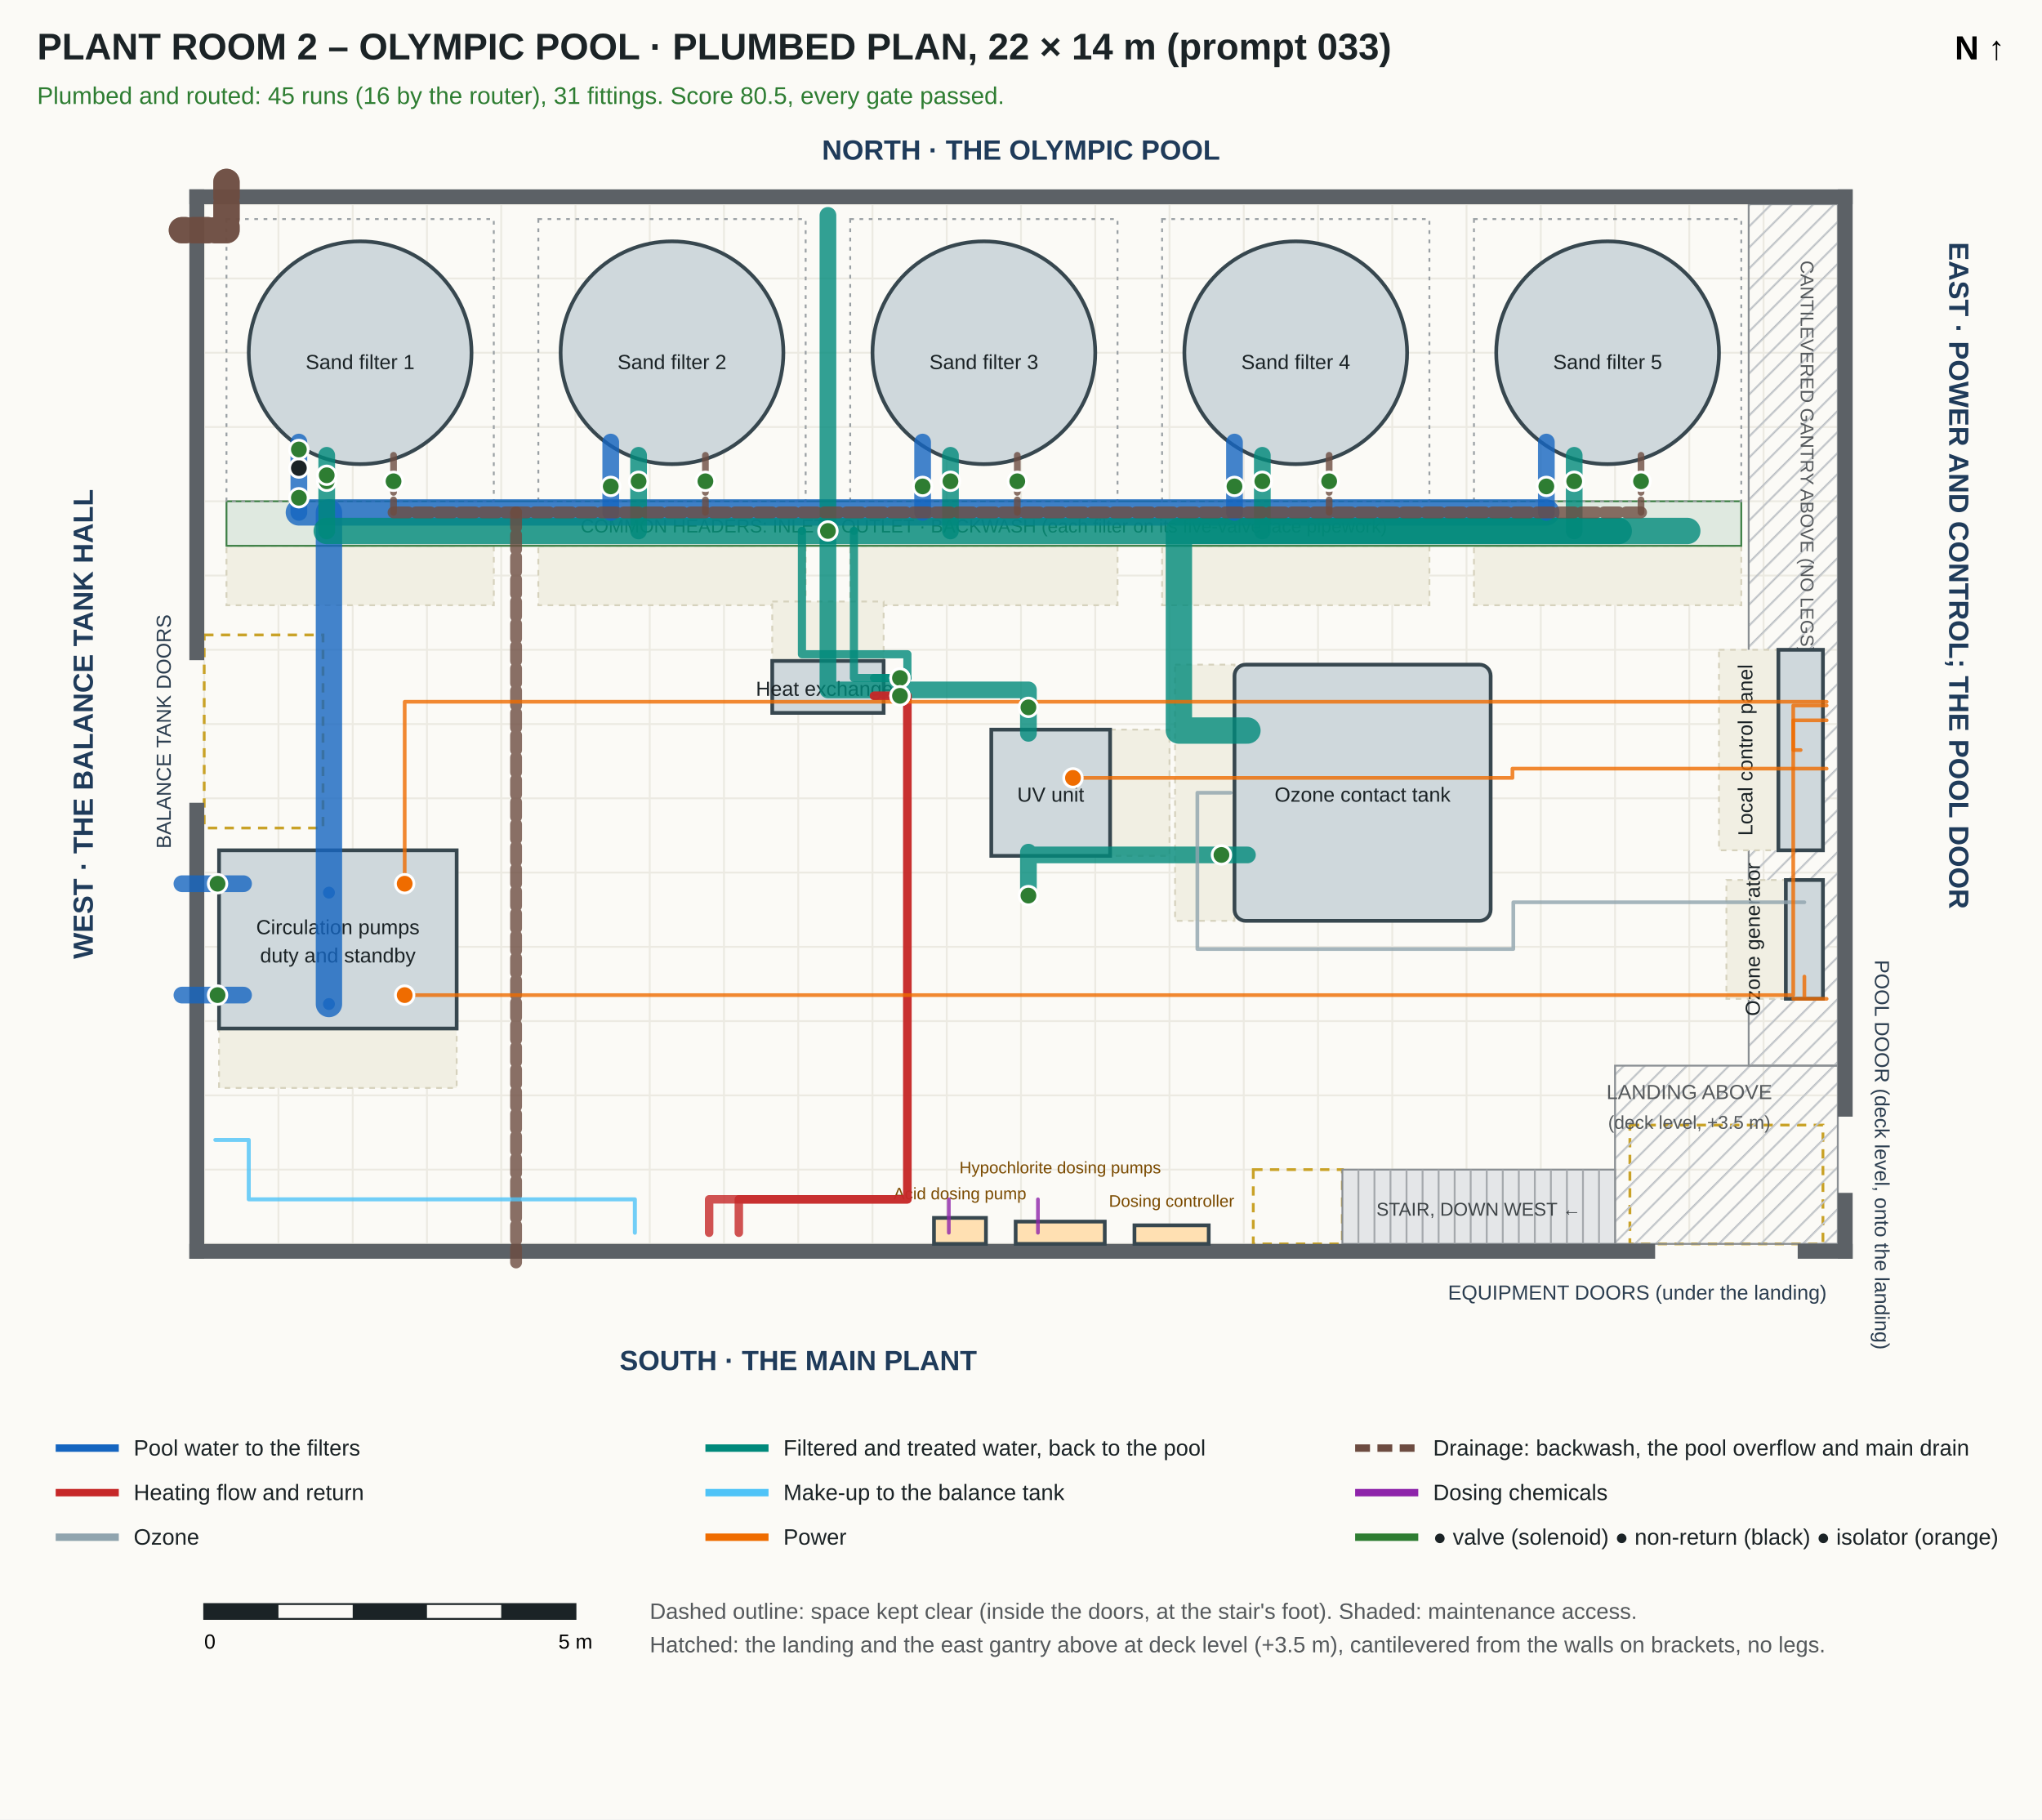
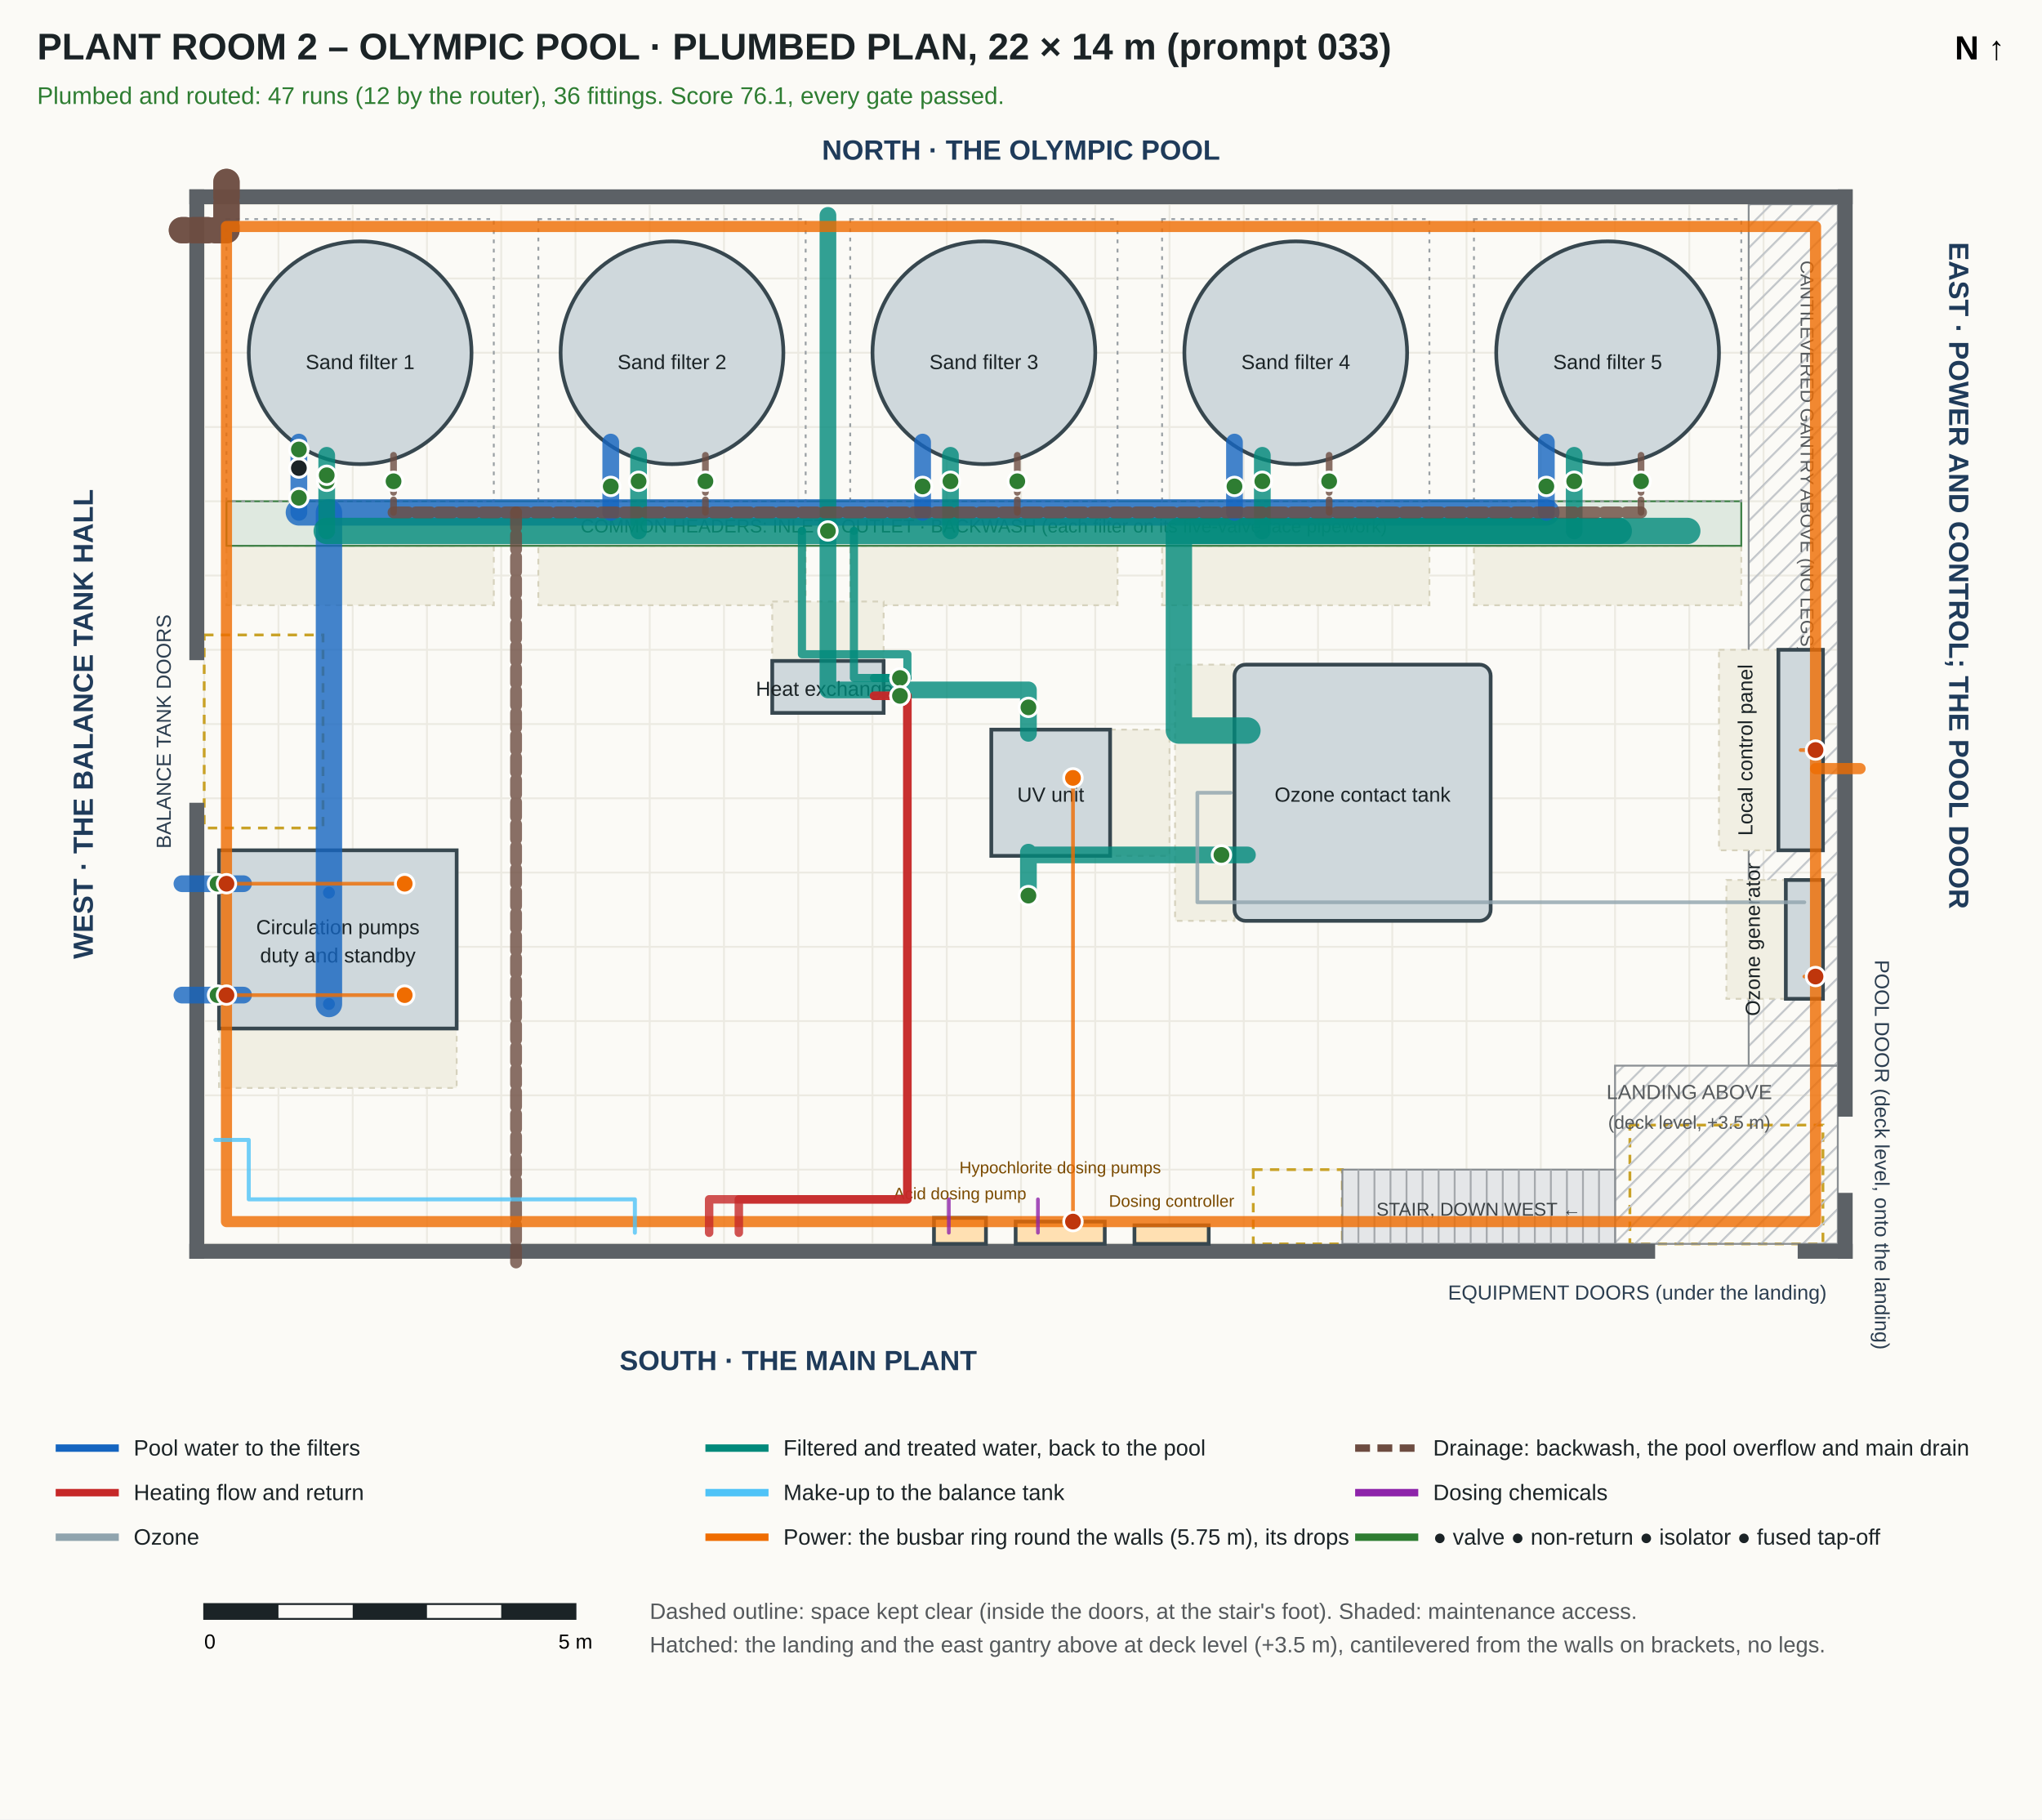
<svg xmlns="http://www.w3.org/2000/svg" viewBox="0 0 1100 980" width="1100" height="980" font-family="Arial, Helvetica, sans-serif">
  <defs>
    <pattern id="hatch" width="8" height="8" patternUnits="userSpaceOnUse" patternTransform="rotate(45)">
      <line x1="0" y1="0" x2="0" y2="8" stroke="#b8bcc0" stroke-width="2" />
    </pattern>
    <marker id="arrow" viewBox="0 0 10 10" refX="8" refY="5" markerWidth="6" markerHeight="6" orient="auto-start-reverse">
      <path d="M0,0 L10,5 L0,10 z" fill="context-stroke" />
    </marker>
  </defs>
  <rect width="100%" height="100%" fill="#fbfaf6" />
  <text x="20" y="32" font-size="20" font-weight="bold" fill="#1b2326">PLANT ROOM 2 – OLYMPIC POOL · PLUMBED PLAN, 22 × 14 m (prompt 033)</text>
  <text x="1080" y="32" font-size="18" text-anchor="end" font-weight="bold">N ↑</text>
  <line x1="110" y1="110" x2="110" y2="670" stroke="#eceae2" />
  <line x1="150" y1="110" x2="150" y2="670" stroke="#eceae2" />
  <line x1="190" y1="110" x2="190" y2="670" stroke="#eceae2" />
  <line x1="230" y1="110" x2="230" y2="670" stroke="#eceae2" />
  <line x1="270" y1="110" x2="270" y2="670" stroke="#eceae2" />
  <line x1="310" y1="110" x2="310" y2="670" stroke="#eceae2" />
  <line x1="350" y1="110" x2="350" y2="670" stroke="#eceae2" />
  <line x1="390" y1="110" x2="390" y2="670" stroke="#eceae2" />
  <line x1="430" y1="110" x2="430" y2="670" stroke="#eceae2" />
  <line x1="470" y1="110" x2="470" y2="670" stroke="#eceae2" />
  <line x1="510" y1="110" x2="510" y2="670" stroke="#eceae2" />
  <line x1="550" y1="110" x2="550" y2="670" stroke="#eceae2" />
  <line x1="590" y1="110" x2="590" y2="670" stroke="#eceae2" />
  <line x1="630" y1="110" x2="630" y2="670" stroke="#eceae2" />
  <line x1="670" y1="110" x2="670" y2="670" stroke="#eceae2" />
  <line x1="710" y1="110" x2="710" y2="670" stroke="#eceae2" />
  <line x1="750" y1="110" x2="750" y2="670" stroke="#eceae2" />
  <line x1="790" y1="110" x2="790" y2="670" stroke="#eceae2" />
  <line x1="830" y1="110" x2="830" y2="670" stroke="#eceae2" />
  <line x1="870" y1="110" x2="870" y2="670" stroke="#eceae2" />
  <line x1="910" y1="110" x2="910" y2="670" stroke="#eceae2" />
  <line x1="950" y1="110" x2="950" y2="670" stroke="#eceae2" />
  <line x1="990" y1="110" x2="990" y2="670" stroke="#eceae2" />
  <line x1="110" y1="110" x2="990" y2="110" stroke="#eceae2" />
  <line x1="110" y1="150" x2="990" y2="150" stroke="#eceae2" />
  <line x1="110" y1="190" x2="990" y2="190" stroke="#eceae2" />
  <line x1="110" y1="230" x2="990" y2="230" stroke="#eceae2" />
  <line x1="110" y1="270" x2="990" y2="270" stroke="#eceae2" />
  <line x1="110" y1="310" x2="990" y2="310" stroke="#eceae2" />
  <line x1="110" y1="350" x2="990" y2="350" stroke="#eceae2" />
  <line x1="110" y1="390" x2="990" y2="390" stroke="#eceae2" />
  <line x1="110" y1="430" x2="990" y2="430" stroke="#eceae2" />
  <line x1="110" y1="470" x2="990" y2="470" stroke="#eceae2" />
  <line x1="110" y1="510" x2="990" y2="510" stroke="#eceae2" />
  <line x1="110" y1="550" x2="990" y2="550" stroke="#eceae2" />
  <line x1="110" y1="590" x2="990" y2="590" stroke="#eceae2" />
  <line x1="110" y1="630" x2="990" y2="630" stroke="#eceae2" />
  <line x1="110" y1="670" x2="990" y2="670" stroke="#eceae2" />
  <rect x="110" y="342" width="64" height="104" fill="none" stroke="#c9a227" stroke-width="1.5" stroke-dasharray="5 4" />
  <rect x="878" y="606" width="104" height="64" fill="none" stroke="#c9a227" stroke-width="1.5" stroke-dasharray="5 4" />
  <rect x="675.12" y="630" width="48" height="40" fill="none" stroke="#c9a227" stroke-width="1.5" stroke-dasharray="5 4" />
  <rect x="870" y="574" width="120" height="96" fill="url(#hatch)" stroke="#8a8f93" />
  <rect x="942" y="110" width="48" height="464" fill="url(#hatch)" stroke="#8a8f93" />
  <text x="970" y="246" font-size="10" text-anchor="middle" fill="#55595c" transform="rotate(90 970 246)">CANTILEVERED GANTRY ABOVE (NO LEGS)</text>
  <text x="910" y="592" font-size="11" text-anchor="middle" fill="#55595c">LANDING ABOVE</text>
  <text x="910" y="608" font-size="10" text-anchor="middle" fill="#55595c">(deck level, +3.5 m)</text>
  <rect x="723.12" y="630" width="146.88" height="40" fill="#e4e6e8" stroke="#8a8f93" />
  <line x1="731.76" y1="630" x2="731.76" y2="670" stroke="#a5a9ad" />
  <line x1="740.4" y1="630" x2="740.4" y2="670" stroke="#a5a9ad" />
  <line x1="749.04" y1="630" x2="749.04" y2="670" stroke="#a5a9ad" />
  <line x1="757.68" y1="630" x2="757.68" y2="670" stroke="#a5a9ad" />
  <line x1="766.32" y1="630" x2="766.32" y2="670" stroke="#a5a9ad" />
  <line x1="774.96" y1="630" x2="774.96" y2="670" stroke="#a5a9ad" />
  <line x1="783.6" y1="630" x2="783.6" y2="670" stroke="#a5a9ad" />
  <line x1="792.24" y1="630" x2="792.24" y2="670" stroke="#a5a9ad" />
  <line x1="800.88" y1="630" x2="800.88" y2="670" stroke="#a5a9ad" />
  <line x1="809.52" y1="630" x2="809.52" y2="670" stroke="#a5a9ad" />
  <line x1="818.16" y1="630" x2="818.16" y2="670" stroke="#a5a9ad" />
  <line x1="826.8" y1="630" x2="826.8" y2="670" stroke="#a5a9ad" />
  <line x1="835.44" y1="630" x2="835.44" y2="670" stroke="#a5a9ad" />
  <line x1="844.08" y1="630" x2="844.08" y2="670" stroke="#a5a9ad" />
  <line x1="852.72" y1="630" x2="852.72" y2="670" stroke="#a5a9ad" />
  <line x1="861.36" y1="630" x2="861.36" y2="670" stroke="#a5a9ad" />
  <text x="796.56" y="654.8" font-size="10" text-anchor="middle" fill="#3e4447">STAIR, DOWN WEST ←</text>
  <rect x="102" y="102" width="896" height="8" fill="#5c6166" />
  <rect x="102" y="670" width="789.6" height="8" fill="#5c6166" />
  <rect x="968.4" y="670" width="29.6" height="8" fill="#5c6166" />
  <rect x="990" y="102" width="8" height="499.48" fill="#5c6166" />
  <rect x="990" y="642.52" width="8" height="35.48" fill="#5c6166" />
  <rect x="102" y="102" width="8" height="253.6" fill="#5c6166" />
  <rect x="102" y="432.4" width="8" height="245.6" fill="#5c6166" />
  <text x="1010" y="622" font-size="11" text-anchor="middle" fill="#2c3e50" transform="rotate(90 1010 622)">POOL DOOR (deck level, onto the landing)</text>
  <text x="882" y="700" font-size="11" text-anchor="middle" fill="#2c3e50">EQUIPMENT DOORS (under the landing)</text>
  <text x="92" y="394" font-size="11" text-anchor="middle" fill="#2c3e50" transform="rotate(-90 92 394)">BALANCE TANK DOORS</text>
  <text x="550" y="86" font-size="15" font-weight="bold" text-anchor="middle" fill="#1f3b5a">NORTH · THE OLYMPIC POOL</text>
  <text x="430" y="738" font-size="15" font-weight="bold" text-anchor="middle" fill="#1f3b5a">SOUTH · THE MAIN PLANT</text>
  <text x="50" y="390" font-size="15" font-weight="bold" text-anchor="middle" fill="#1f3b5a" transform="rotate(-90 50 390)">WEST · THE BALANCE TANK HALL</text>
  <text x="1050" y="310" font-size="15" font-weight="bold" text-anchor="middle" fill="#1f3b5a" transform="rotate(90 1050 310)">EAST · POWER AND CONTROL; THE POOL DOOR</text>
  <rect x="122" y="294" width="144" height="32" fill="#f1efe3" stroke="#d6d2bd" stroke-dasharray="3 3" />
  <rect x="290" y="294" width="144" height="32" fill="#f1efe3" stroke="#d6d2bd" stroke-dasharray="3 3" />
  <rect x="458" y="294" width="144" height="32" fill="#f1efe3" stroke="#d6d2bd" stroke-dasharray="3 3" />
  <rect x="626" y="294" width="144" height="32" fill="#f1efe3" stroke="#d6d2bd" stroke-dasharray="3 3" />
  <rect x="794" y="294" width="144" height="32" fill="#f1efe3" stroke="#d6d2bd" stroke-dasharray="3 3" />
  <rect x="118" y="554" width="128" height="32" fill="#f1efe3" stroke="#d6d2bd" stroke-dasharray="3 3" />
  <rect x="633" y="358" width="32" height="138" fill="#f1efe3" stroke="#d6d2bd" stroke-dasharray="3 3" />
  <rect x="598" y="393" width="32" height="68" fill="#f1efe3" stroke="#d6d2bd" stroke-dasharray="3 3" />
  <rect x="926" y="350" width="32" height="108" fill="#f1efe3" stroke="#d6d2bd" stroke-dasharray="3 3" />
  <rect x="930" y="474" width="32" height="64" fill="#f1efe3" stroke="#d6d2bd" stroke-dasharray="3 3" />
  <rect x="416" y="324" width="60" height="32" fill="#f1efe3" stroke="#d6d2bd" stroke-dasharray="3 3" />
  <rect x="122" y="270" width="816" height="24" fill="#dfe9e0" stroke="#3d7f45" />
  <text x="530" y="286.8" font-size="10" text-anchor="middle" fill="#2c5a30">COMMON HEADERS: INLET · OUTLET · BACKWASH (each filter on its five-valve face pipework)</text>
  <rect x="122" y="118" width="144" height="152" fill="none" stroke="#9aa0a4" stroke-dasharray="2 3" />
-   <circle cx="194" cy="190" r="60" fill="#cfd8dc" stroke="#37474f" stroke-width="2" />
+   <circle class="filter" cx="194" cy="190" r="60" fill="#cfd8dc" stroke="#37474f" stroke-width="2" />
  <text x="194" y="198.8" font-size="11" text-anchor="middle" fill="#1b2326">Sand filter 1</text>
  <rect x="290" y="118" width="144" height="152" fill="none" stroke="#9aa0a4" stroke-dasharray="2 3" />
-   <circle cx="362" cy="190" r="60" fill="#cfd8dc" stroke="#37474f" stroke-width="2" />
+   <circle class="filter" cx="362" cy="190" r="60" fill="#cfd8dc" stroke="#37474f" stroke-width="2" />
  <text x="362" y="198.8" font-size="11" text-anchor="middle" fill="#1b2326">Sand filter 2</text>
  <rect x="458" y="118" width="144" height="152" fill="none" stroke="#9aa0a4" stroke-dasharray="2 3" />
-   <circle cx="530" cy="190" r="60" fill="#cfd8dc" stroke="#37474f" stroke-width="2" />
+   <circle class="filter" cx="530" cy="190" r="60" fill="#cfd8dc" stroke="#37474f" stroke-width="2" />
  <text x="530" y="198.8" font-size="11" text-anchor="middle" fill="#1b2326">Sand filter 3</text>
  <rect x="626" y="118" width="144" height="152" fill="none" stroke="#9aa0a4" stroke-dasharray="2 3" />
-   <circle cx="698" cy="190" r="60" fill="#cfd8dc" stroke="#37474f" stroke-width="2" />
+   <circle class="filter" cx="698" cy="190" r="60" fill="#cfd8dc" stroke="#37474f" stroke-width="2" />
  <text x="698" y="198.8" font-size="11" text-anchor="middle" fill="#1b2326">Sand filter 4</text>
  <rect x="794" y="118" width="144" height="152" fill="none" stroke="#9aa0a4" stroke-dasharray="2 3" />
-   <circle cx="866" cy="190" r="60" fill="#cfd8dc" stroke="#37474f" stroke-width="2" />
+   <circle class="filter" cx="866" cy="190" r="60" fill="#cfd8dc" stroke="#37474f" stroke-width="2" />
  <text x="866" y="198.8" font-size="11" text-anchor="middle" fill="#1b2326">Sand filter 5</text>
  <rect x="118" y="458" width="128" height="96" fill="#cfd8dc" stroke="#37474f" stroke-width="2" />
  <text x="182" y="503.2" font-size="11" text-anchor="middle" fill="#1b2326">Circulation pumps</text>
  <text x="182" y="518.4" font-size="11" text-anchor="middle" fill="#1b2326">duty and standby</text>
  <rect x="665" y="358" width="138" height="138" fill="#cfd8dc" stroke="#37474f" stroke-width="2" rx="6" />
  <text x="734" y="431.8" font-size="11" text-anchor="middle" fill="#1b2326">Ozone contact tank</text>
  <rect x="534" y="393" width="64" height="68" fill="#cfd8dc" stroke="#37474f" stroke-width="2" />
  <text x="566" y="431.8" font-size="11" text-anchor="middle" fill="#1b2326">UV unit</text>
  <rect x="958" y="350" width="24" height="108" fill="#cfd8dc" stroke="#37474f" stroke-width="2" />
  <text x="944" y="404" font-size="11" text-anchor="middle" fill="#1b2326" transform="rotate(-90 944 404)">Local control panel</text>
  <rect x="962" y="474" width="20" height="64" fill="#cfd8dc" stroke="#37474f" stroke-width="2" />
  <text x="948" y="506" font-size="11" text-anchor="middle" fill="#1b2326" transform="rotate(-90 948 506)">Ozone generator</text>
  <rect x="416" y="356" width="60" height="28" fill="#cfd8dc" stroke="#37474f" stroke-width="2" />
  <text x="446" y="374.8" font-size="11" text-anchor="middle" fill="#1b2326">Heat exchanger</text>
  <rect x="611.12" y="660" width="40" height="10" fill="#ffe0b2" stroke="#37474f" stroke-width="2" />
  <text x="631.12" y="650" font-size="9" text-anchor="middle" fill="#7a4a00">Dosing controller</text>
  <rect x="547.12" y="658" width="48" height="12" fill="#ffe0b2" stroke="#37474f" stroke-width="2" />
  <text x="571.12" y="632" font-size="9" text-anchor="middle" fill="#7a4a00">Hypochlorite dosing pumps</text>
  <rect x="503.12" y="656" width="28" height="14" fill="#ffe0b2" stroke="#37474f" stroke-width="2" />
  <text x="517.12" y="646" font-size="9" text-anchor="middle" fill="#7a4a00">Acid dosing pump</text>
  <polyline points="177.2,540.8 177.2,276 177.2,276" fill="none" stroke="#1565c0" stroke-width="14.2" stroke-linejoin="round" stroke-linecap="round" opacity="0.8" />
  <polyline points="161,276 833,276" fill="none" stroke="#1565c0" stroke-width="14.2" stroke-linejoin="round" stroke-linecap="round" opacity="0.8" />
  <polyline points="176,286 872,286" fill="none" stroke="#00897b" stroke-width="14.2" stroke-linejoin="round" stroke-linecap="round" opacity="0.8" />
  <polyline points="122,98 122,124 98,124" fill="none" stroke="#6d4c41" stroke-width="14.2" stroke-linejoin="round" stroke-linecap="round" stroke-dasharray="8 4" opacity="0.8" />
  <polyline points="122,98 122,124 98,124" fill="none" stroke="#6d4c41" stroke-width="14.2" stroke-linejoin="round" stroke-linecap="round" stroke-dasharray="8 4" opacity="0.8" />
  <polyline points="872,286 908.92,286 908.92,286 635.056,286 635.056,393.5 635.056,393.5 671.976,393.5" fill="none" stroke="#00897b" stroke-width="14.2" stroke-linejoin="round" stroke-linecap="round" opacity="0.8" />
  <polyline points="98,476 131.2,476" fill="none" stroke="#1565c0" stroke-width="9" stroke-linejoin="round" stroke-linecap="round" opacity="0.8" />
  <polyline points="98,536 131.2,536" fill="none" stroke="#1565c0" stroke-width="9" stroke-linejoin="round" stroke-linecap="round" opacity="0.8" />
  <polyline points="161,238.108 161,276" fill="none" stroke="#1565c0" stroke-width="9" stroke-linejoin="round" stroke-linecap="round" opacity="0.8" />
  <polyline points="176,245.236 176,286" fill="none" stroke="#00897b" stroke-width="9" stroke-linejoin="round" stroke-linecap="round" opacity="0.8" />
  <polyline points="329,238.108 329,276" fill="none" stroke="#1565c0" stroke-width="9" stroke-linejoin="round" stroke-linecap="round" opacity="0.8" />
  <polyline points="344,245.236 344,286" fill="none" stroke="#00897b" stroke-width="9" stroke-linejoin="round" stroke-linecap="round" opacity="0.8" />
  <polyline points="497,238.108 497,276" fill="none" stroke="#1565c0" stroke-width="9" stroke-linejoin="round" stroke-linecap="round" opacity="0.8" />
  <polyline points="512,245.236 512,286" fill="none" stroke="#00897b" stroke-width="9" stroke-linejoin="round" stroke-linecap="round" opacity="0.8" />
  <polyline points="665,238.108 665,276" fill="none" stroke="#1565c0" stroke-width="9" stroke-linejoin="round" stroke-linecap="round" opacity="0.8" />
  <polyline points="680,245.236 680,286" fill="none" stroke="#00897b" stroke-width="9" stroke-linejoin="round" stroke-linecap="round" opacity="0.8" />
  <polyline points="833,238.108 833,276" fill="none" stroke="#1565c0" stroke-width="9" stroke-linejoin="round" stroke-linecap="round" opacity="0.8" />
  <polyline points="848,245.236 848,286" fill="none" stroke="#00897b" stroke-width="9" stroke-linejoin="round" stroke-linecap="round" opacity="0.8" />
  <polyline points="671.976,460.5 648.576,460.5 648.576,460.5 554,460.5 554,482.4 554,482.4 554,459" fill="none" stroke="#00897b" stroke-width="9" stroke-linejoin="round" stroke-linecap="round" opacity="0.8" />
  <polyline points="554,395 554,371.6 554,371.6 446,371.6 446,139.4 446,139.4 446,116" fill="none" stroke="#00897b" stroke-width="9" stroke-linejoin="round" stroke-linecap="round" opacity="0.8" />
  <polyline points="177.2,480.8 177.2,480.8" fill="none" stroke="#1565c0" stroke-width="6.4" stroke-linejoin="round" stroke-linecap="round" opacity="0.8" />
  <polyline points="177.2,540.8 177.2,540.8" fill="none" stroke="#1565c0" stroke-width="6.4" stroke-linejoin="round" stroke-linecap="round" opacity="0.8" />
  <polyline points="212,276 278,276" fill="none" stroke="#6d4c41" stroke-width="6.4" stroke-linejoin="round" stroke-linecap="round" stroke-dasharray="8 4" opacity="0.8" />
  <polyline points="884,276 278,276" fill="none" stroke="#6d4c41" stroke-width="6.4" stroke-linejoin="round" stroke-linecap="round" stroke-dasharray="8 4" opacity="0.8" />
  <polyline points="278,276 278,276 278,682" fill="none" stroke="#6d4c41" stroke-width="6.4" stroke-linejoin="round" stroke-linecap="round" stroke-dasharray="8 4" opacity="0.8" />
+   <polyline points="978,390 978,122 122,122 122,658 978,658 978,390" fill="none" stroke="#ef6c00" stroke-width="6" stroke-linejoin="round" stroke-linecap="round" opacity="0.8" />
+   <polyline points="1002,414 978,414" fill="none" stroke="#ef6c00" stroke-width="6" stroke-linejoin="round" stroke-linecap="round" opacity="0.8" />
  <polyline points="398,664 398,646 398,646 488.8,646 488.8,374.8 488.8,374.8 470.8,374.8" fill="none" stroke="#c62828" stroke-width="4.56" stroke-linejoin="round" stroke-linecap="round" opacity="0.8" />
  <polyline points="470.8,374.8 488.8,374.8 488.8,646 382,646 382,646 382,664" fill="none" stroke="#c62828" stroke-width="4.56" stroke-linejoin="round" stroke-linecap="round" opacity="0.8" />
  <polyline points="432,286 432,286" fill="none" stroke="#00897b" stroke-width="4.4" stroke-linejoin="round" stroke-linecap="round" opacity="0.8" />
  <polyline points="460,286 460,286" fill="none" stroke="#00897b" stroke-width="4.4" stroke-linejoin="round" stroke-linecap="round" opacity="0.8" />
  <polyline points="432,286 432,286 432,352.4 432,352.4 488.8,352.4 488.8,352.4 488.8,365.2 470.8,365.2" fill="none" stroke="#00897b" stroke-width="4.4" stroke-linejoin="round" stroke-linecap="round" opacity="0.8" />
  <polyline points="470.8,365.2 488.8,365.2 488.8,365.2 460,365.2 460,286 460,286" fill="none" stroke="#00897b" stroke-width="4.4" stroke-linejoin="round" stroke-linecap="round" opacity="0.8" />
  <polyline points="212,245.236 212,276 212,276" fill="none" stroke="#6d4c41" stroke-width="3.6" stroke-linejoin="round" stroke-linecap="round" stroke-dasharray="8 4" opacity="0.8" />
  <polyline points="380,245.236 380,276 380,276" fill="none" stroke="#6d4c41" stroke-width="3.6" stroke-linejoin="round" stroke-linecap="round" stroke-dasharray="8 4" opacity="0.8" />
  <polyline points="548,245.236 548,276 548,276" fill="none" stroke="#6d4c41" stroke-width="3.6" stroke-linejoin="round" stroke-linecap="round" stroke-dasharray="8 4" opacity="0.8" />
  <polyline points="716,245.236 716,276 716,276" fill="none" stroke="#6d4c41" stroke-width="3.6" stroke-linejoin="round" stroke-linecap="round" stroke-dasharray="8 4" opacity="0.8" />
  <polyline points="884,245.236 884,276 884,276" fill="none" stroke="#6d4c41" stroke-width="3.6" stroke-linejoin="round" stroke-linecap="round" stroke-dasharray="8 4" opacity="0.8" />
  <polyline points="342,664 342,646 342,646 134,646 134,614 134,614 116,614" fill="none" stroke="#4fc3f7" stroke-width="2.16" stroke-linejoin="round" stroke-linecap="round" opacity="0.8" />
-   <polyline points="972,486 972,486 815.2,486 815.2,486 815.2,511.2 645,511.2 645,511.2 645,427 663,427" fill="none" stroke="#90a4ae" stroke-width="2" stroke-linejoin="round" stroke-linecap="round" opacity="0.8" />
-   <polyline points="984,380 966,380 966,380 966,404 970,404 970,404" fill="none" stroke="#ef6c00" stroke-width="2" stroke-linejoin="round" stroke-linecap="round" opacity="0.8" />
-   <polyline points="984,378 966,378 966,378 218,378 218,476 218,476" fill="none" stroke="#ef6c00" stroke-width="2" stroke-linejoin="round" stroke-linecap="round" opacity="0.8" />
-   <polyline points="984,388 966,388 966,388 966,536 218,536 218,536" fill="none" stroke="#ef6c00" stroke-width="2" stroke-linejoin="round" stroke-linecap="round" opacity="0.8" />
-   <polyline points="984,414 814.738,414 814.738,419 814.738,419 578,419 578,419" fill="none" stroke="#ef6c00" stroke-width="2" stroke-linejoin="round" stroke-linecap="round" opacity="0.8" />
-   <polyline points="984,538 966,538 966,538 972,538 972,526 972,526" fill="none" stroke="#ef6c00" stroke-width="2" stroke-linejoin="round" stroke-linecap="round" opacity="0.8" />
+   <polyline points="978,404 978,404 970,404 970,404" fill="none" stroke="#ef6c00" stroke-width="2" stroke-linejoin="round" stroke-linecap="round" opacity="0.8" />
+   <polyline points="972,486 972,486 645,486 645,427 645,427 663,427" fill="none" stroke="#90a4ae" stroke-width="2" stroke-linejoin="round" stroke-linecap="round" opacity="0.8" />
+   <polyline points="978,526 978,526 972,526 972,526" fill="none" stroke="#ef6c00" stroke-width="2" stroke-linejoin="round" stroke-linecap="round" opacity="0.8" />
+   <polyline points="122,476 122,476 218,476 218,476" fill="none" stroke="#ef6c00" stroke-width="2" stroke-linejoin="round" stroke-linecap="round" opacity="0.8" />
+   <polyline points="122,536 122,536 218,536 218,536" fill="none" stroke="#ef6c00" stroke-width="2" stroke-linejoin="round" stroke-linecap="round" opacity="0.8" />
+   <polyline points="578,658 578,658 578,419 578,419" fill="none" stroke="#ef6c00" stroke-width="2" stroke-linejoin="round" stroke-linecap="round" opacity="0.8" />
  <polyline points="559.12,664 559.12,646 559.12,646 559.12,658 559.12,658" fill="none" stroke="#8e24aa" stroke-width="2" stroke-linejoin="round" stroke-linecap="round" opacity="0.8" />
  <polyline points="511.12,664 511.12,646 511.12,646 511.12,656 511.12,656" fill="none" stroke="#8e24aa" stroke-width="2" stroke-linejoin="round" stroke-linecap="round" opacity="0.8" />
  <circle cx="117.2" cy="476" r="5" fill="#2e7d32" stroke="#ffffff" stroke-width="1.5" />
  <circle cx="117.2" cy="536" r="5" fill="#2e7d32" stroke="#ffffff" stroke-width="1.5" />
  <circle cx="161" cy="252.108" r="5" fill="#1b2326" stroke="#ffffff" stroke-width="1.5" />
  <circle cx="161" cy="268.108" r="5" fill="#2e7d32" stroke="#ffffff" stroke-width="1.5" />
  <circle cx="161" cy="242.108" r="5" fill="#2e7d32" stroke="#ffffff" stroke-width="1.5" />
  <circle cx="329" cy="262" r="5" fill="#2e7d32" stroke="#ffffff" stroke-width="1.5" />
  <circle cx="497" cy="262" r="5" fill="#2e7d32" stroke="#ffffff" stroke-width="1.5" />
  <circle cx="665" cy="262" r="5" fill="#2e7d32" stroke="#ffffff" stroke-width="1.5" />
  <circle cx="833" cy="262" r="5" fill="#2e7d32" stroke="#ffffff" stroke-width="1.5" />
  <circle cx="176" cy="259.236" r="5" fill="#2e7d32" stroke="#ffffff" stroke-width="1.5" />
  <circle cx="176" cy="256" r="5" fill="#2e7d32" stroke="#ffffff" stroke-width="1.5" />
  <circle cx="344" cy="259.236" r="5" fill="#2e7d32" stroke="#ffffff" stroke-width="1.5" />
  <circle cx="512" cy="259.236" r="5" fill="#2e7d32" stroke="#ffffff" stroke-width="1.5" />
  <circle cx="680" cy="259.236" r="5" fill="#2e7d32" stroke="#ffffff" stroke-width="1.5" />
  <circle cx="848" cy="259.236" r="5" fill="#2e7d32" stroke="#ffffff" stroke-width="1.5" />
  <circle cx="212" cy="259.236" r="5" fill="#2e7d32" stroke="#ffffff" stroke-width="1.5" />
  <circle cx="380" cy="259.236" r="5" fill="#2e7d32" stroke="#ffffff" stroke-width="1.5" />
  <circle cx="548" cy="259.236" r="5" fill="#2e7d32" stroke="#ffffff" stroke-width="1.5" />
  <circle cx="716" cy="259.236" r="5" fill="#2e7d32" stroke="#ffffff" stroke-width="1.5" />
  <circle cx="884" cy="259.236" r="5" fill="#2e7d32" stroke="#ffffff" stroke-width="1.5" />
  <circle cx="657.976" cy="460.5" r="5" fill="#2e7d32" stroke="#ffffff" stroke-width="1.5" />
  <circle cx="554" cy="482.4" r="5" fill="#2e7d32" stroke="#ffffff" stroke-width="1.5" />
  <circle cx="554" cy="381" r="5" fill="#2e7d32" stroke="#ffffff" stroke-width="1.5" />
  <circle cx="484.8" cy="365.2" r="5" fill="#2e7d32" stroke="#ffffff" stroke-width="1.5" />
  <circle cx="484.8" cy="365.2" r="5" fill="#2e7d32" stroke="#ffffff" stroke-width="1.5" />
  <circle cx="484.8" cy="374.8" r="5" fill="#2e7d32" stroke="#ffffff" stroke-width="1.5" />
  <circle cx="484.8" cy="374.8" r="5" fill="#2e7d32" stroke="#ffffff" stroke-width="1.5" />
  <circle cx="218" cy="476" r="5" fill="#ef6c00" stroke="#ffffff" stroke-width="1.5" />
  <circle cx="218" cy="536" r="5" fill="#ef6c00" stroke="#ffffff" stroke-width="1.5" />
  <circle cx="578" cy="419" r="5" fill="#ef6c00" stroke="#ffffff" stroke-width="1.5" />
+   <circle cx="978" cy="404" r="5" fill="#bf360c" stroke="#ffffff" stroke-width="1.5" />
+   <circle cx="978" cy="526" r="5" fill="#bf360c" stroke="#ffffff" stroke-width="1.5" />
+   <circle cx="122" cy="476" r="5" fill="#bf360c" stroke="#ffffff" stroke-width="1.5" />
+   <circle cx="122" cy="536" r="5" fill="#bf360c" stroke="#ffffff" stroke-width="1.5" />
+   <circle cx="578" cy="658" r="5" fill="#bf360c" stroke="#ffffff" stroke-width="1.5" />
  <circle cx="446" cy="286" r="5" fill="#2e7d32" stroke="#ffffff" stroke-width="1.5" />
-   <text x="20" y="56" font-size="13" fill="#2e7d32">Plumbed and routed: 45 runs (16 by the router), 31 fittings. Score 80.5, every gate passed.</text>
+   <text x="20" y="56" font-size="13" fill="#2e7d32">Plumbed and routed: 47 runs (12 by the router), 36 fittings. Score 76.1, every gate passed.</text>
  <line x1="30" y1="780" x2="64" y2="780" stroke="#1565c0" stroke-width="4" />
  <text x="72" y="784" font-size="12" fill="#1b2326">Pool water to the filters</text>
  <line x1="380" y1="780" x2="414" y2="780" stroke="#00897b" stroke-width="4" />
  <text x="422" y="784" font-size="12" fill="#1b2326">Filtered and treated water, back to the pool</text>
  <line x1="730" y1="780" x2="764" y2="780" stroke="#6d4c41" stroke-width="4" stroke-dasharray="8 4" />
  <text x="772" y="784" font-size="12" fill="#1b2326">Drainage: backwash, the pool overflow and main drain</text>
  <line x1="30" y1="804" x2="64" y2="804" stroke="#c62828" stroke-width="4" />
  <text x="72" y="808" font-size="12" fill="#1b2326">Heating flow and return</text>
  <line x1="380" y1="804" x2="414" y2="804" stroke="#4fc3f7" stroke-width="4" />
  <text x="422" y="808" font-size="12" fill="#1b2326">Make-up to the balance tank</text>
  <line x1="730" y1="804" x2="764" y2="804" stroke="#8e24aa" stroke-width="4" />
  <text x="772" y="808" font-size="12" fill="#1b2326">Dosing chemicals</text>
  <line x1="30" y1="828" x2="64" y2="828" stroke="#90a4ae" stroke-width="4" />
  <text x="72" y="832" font-size="12" fill="#1b2326">Ozone</text>
  <line x1="380" y1="828" x2="414" y2="828" stroke="#ef6c00" stroke-width="4" />
-   <text x="422" y="832" font-size="12" fill="#1b2326">Power</text>
+   <text x="422" y="832" font-size="12" fill="#1b2326">Power: the busbar ring round the walls (5.75 m), its drops</text>
  <line x1="730" y1="828" x2="764" y2="828" stroke="#2e7d32" stroke-width="4" />
-   <text x="772" y="832" font-size="12" fill="#1b2326">● valve (solenoid)  ● non-return (black)  ● isolator (orange)</text>
+   <text x="772" y="832" font-size="12" fill="#1b2326">● valve  ● non-return  ● isolator  ● fused tap-off</text>
  <rect x="110" y="864" width="200" height="8" fill="none" stroke="#1b2326" />
  <rect x="110" y="864" width="40" height="8" fill="#1b2326" />
  <rect x="190" y="864" width="40" height="8" fill="#1b2326" />
  <rect x="270" y="864" width="40" height="8" fill="#1b2326" />
  <text x="110" y="888" font-size="11">0</text>
  <text x="310" y="888" font-size="11" text-anchor="middle">5 m</text>
  <text x="350" y="872" font-size="12" fill="#55595c">Dashed outline: space kept clear (inside the doors, at the stair's foot). Shaded: maintenance access.</text>
  <text x="350" y="890" font-size="12" fill="#55595c">Hatched: the landing and the east gantry above at deck level (+3.5 m), cantilevered from the walls on brackets, no legs.</text>
</svg>
